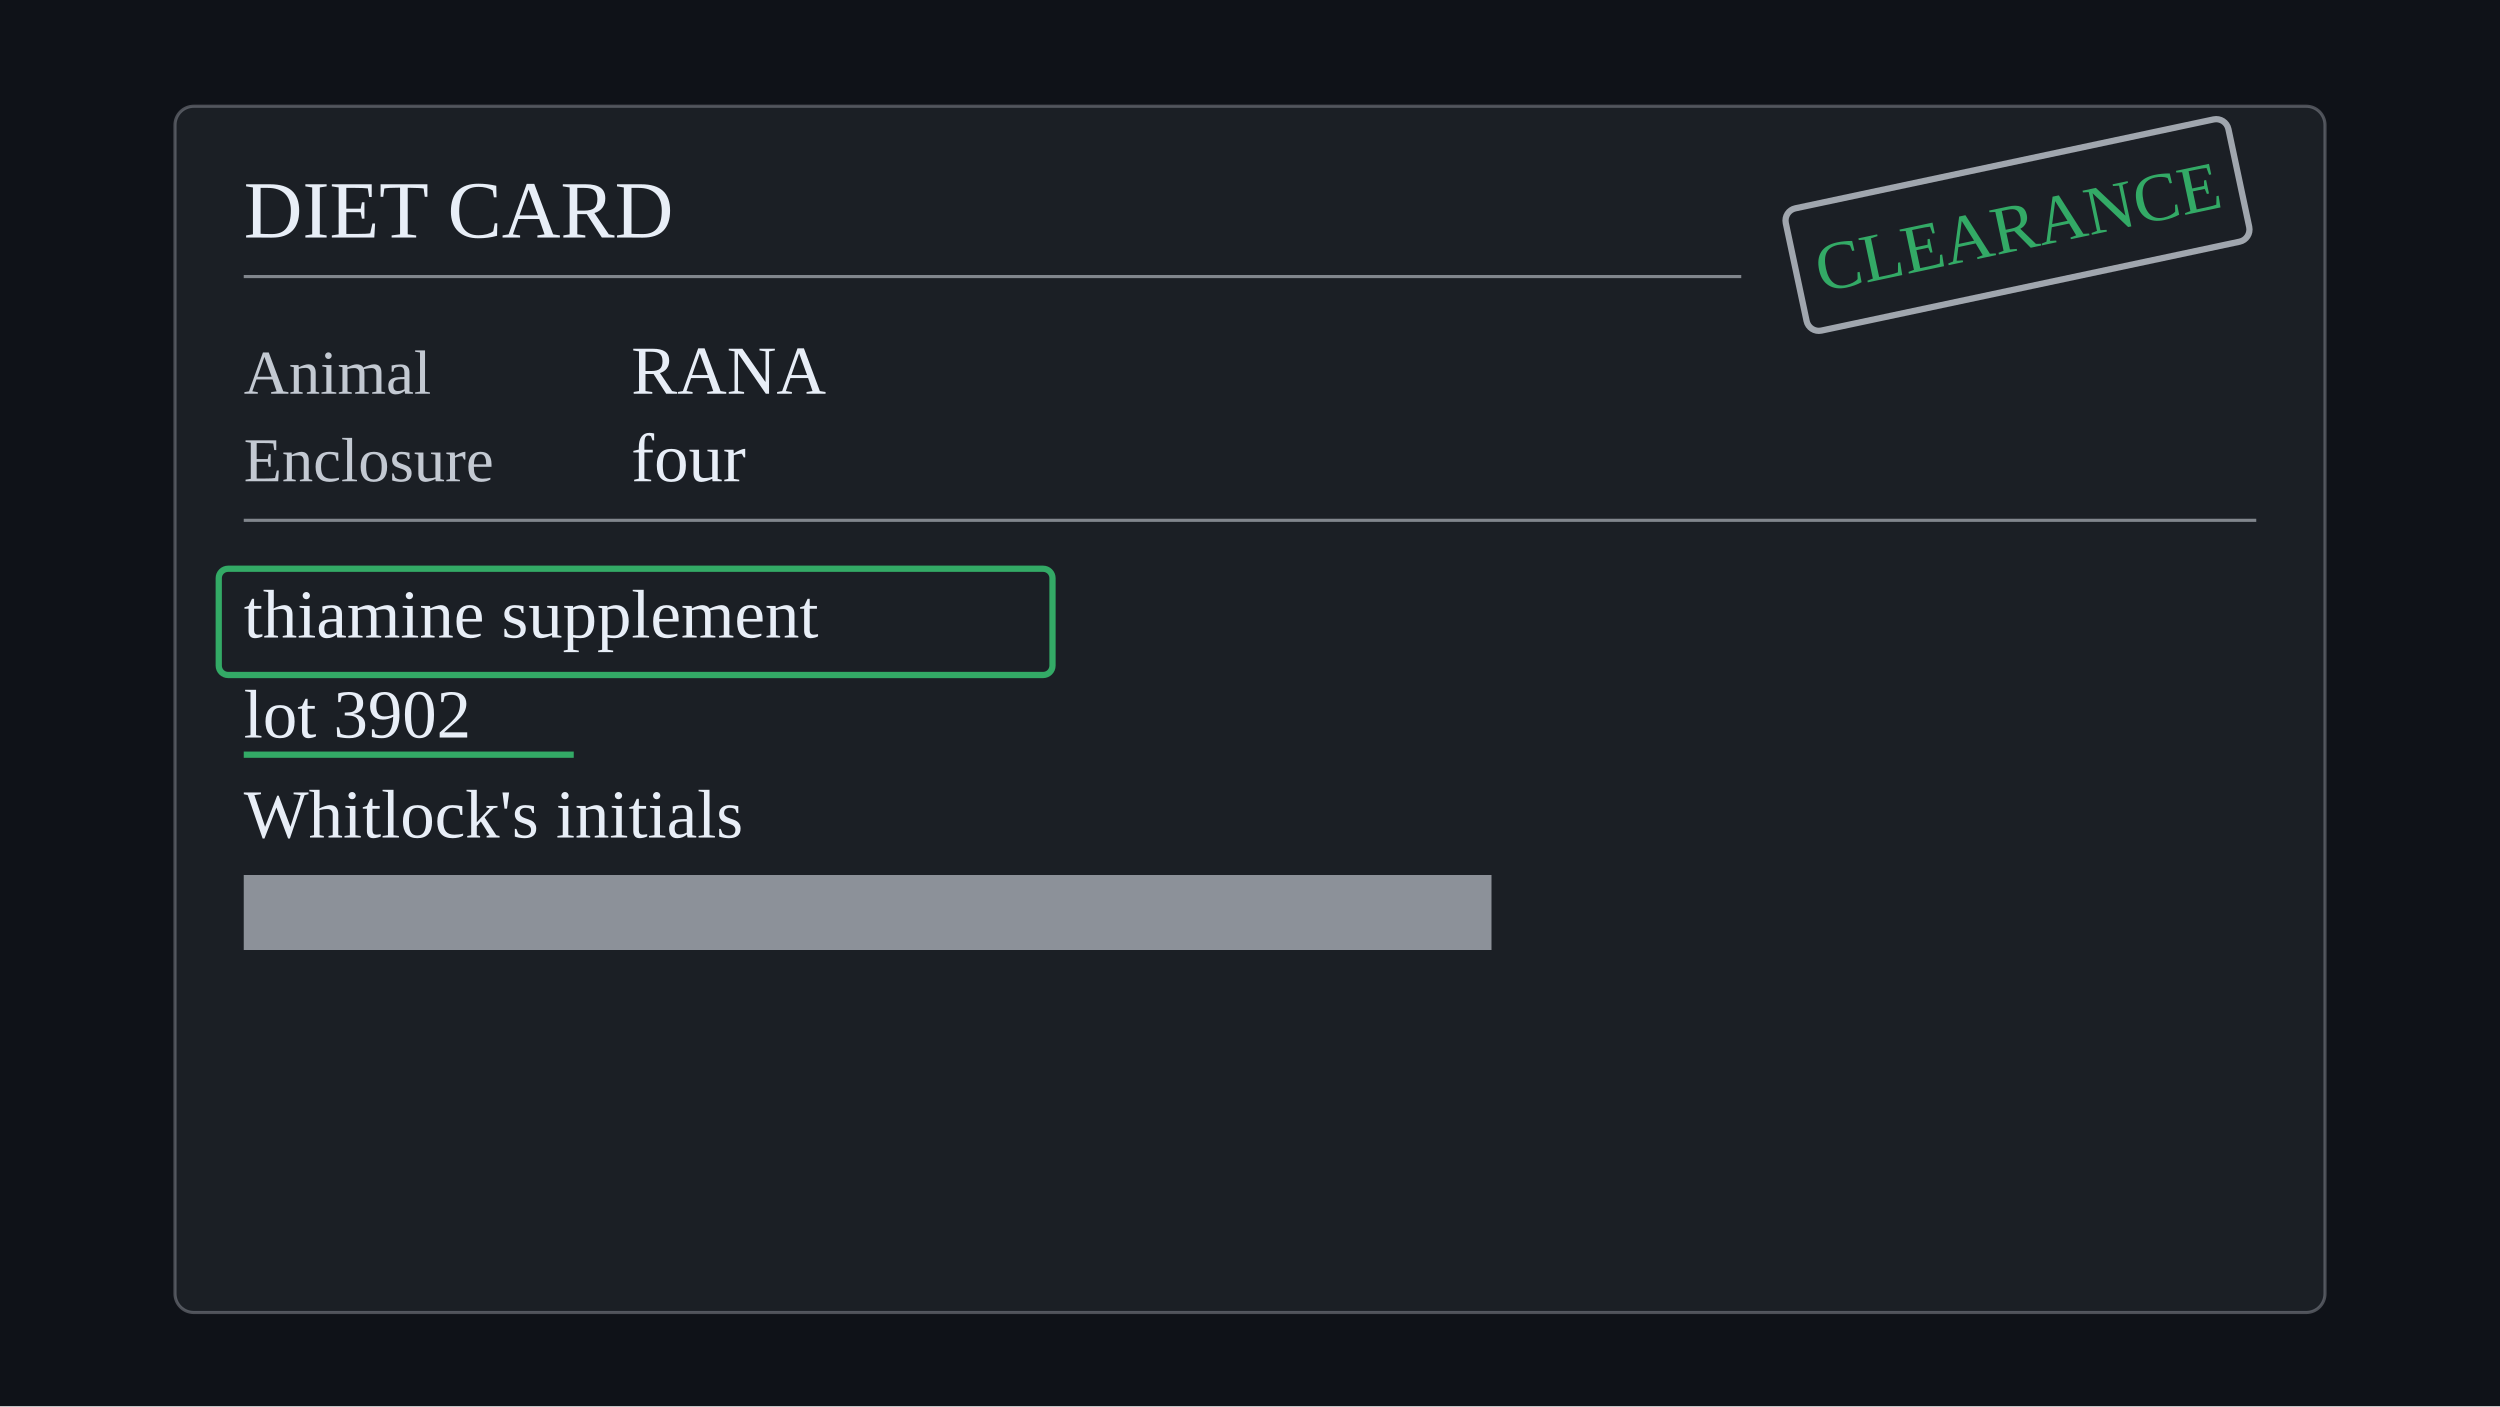
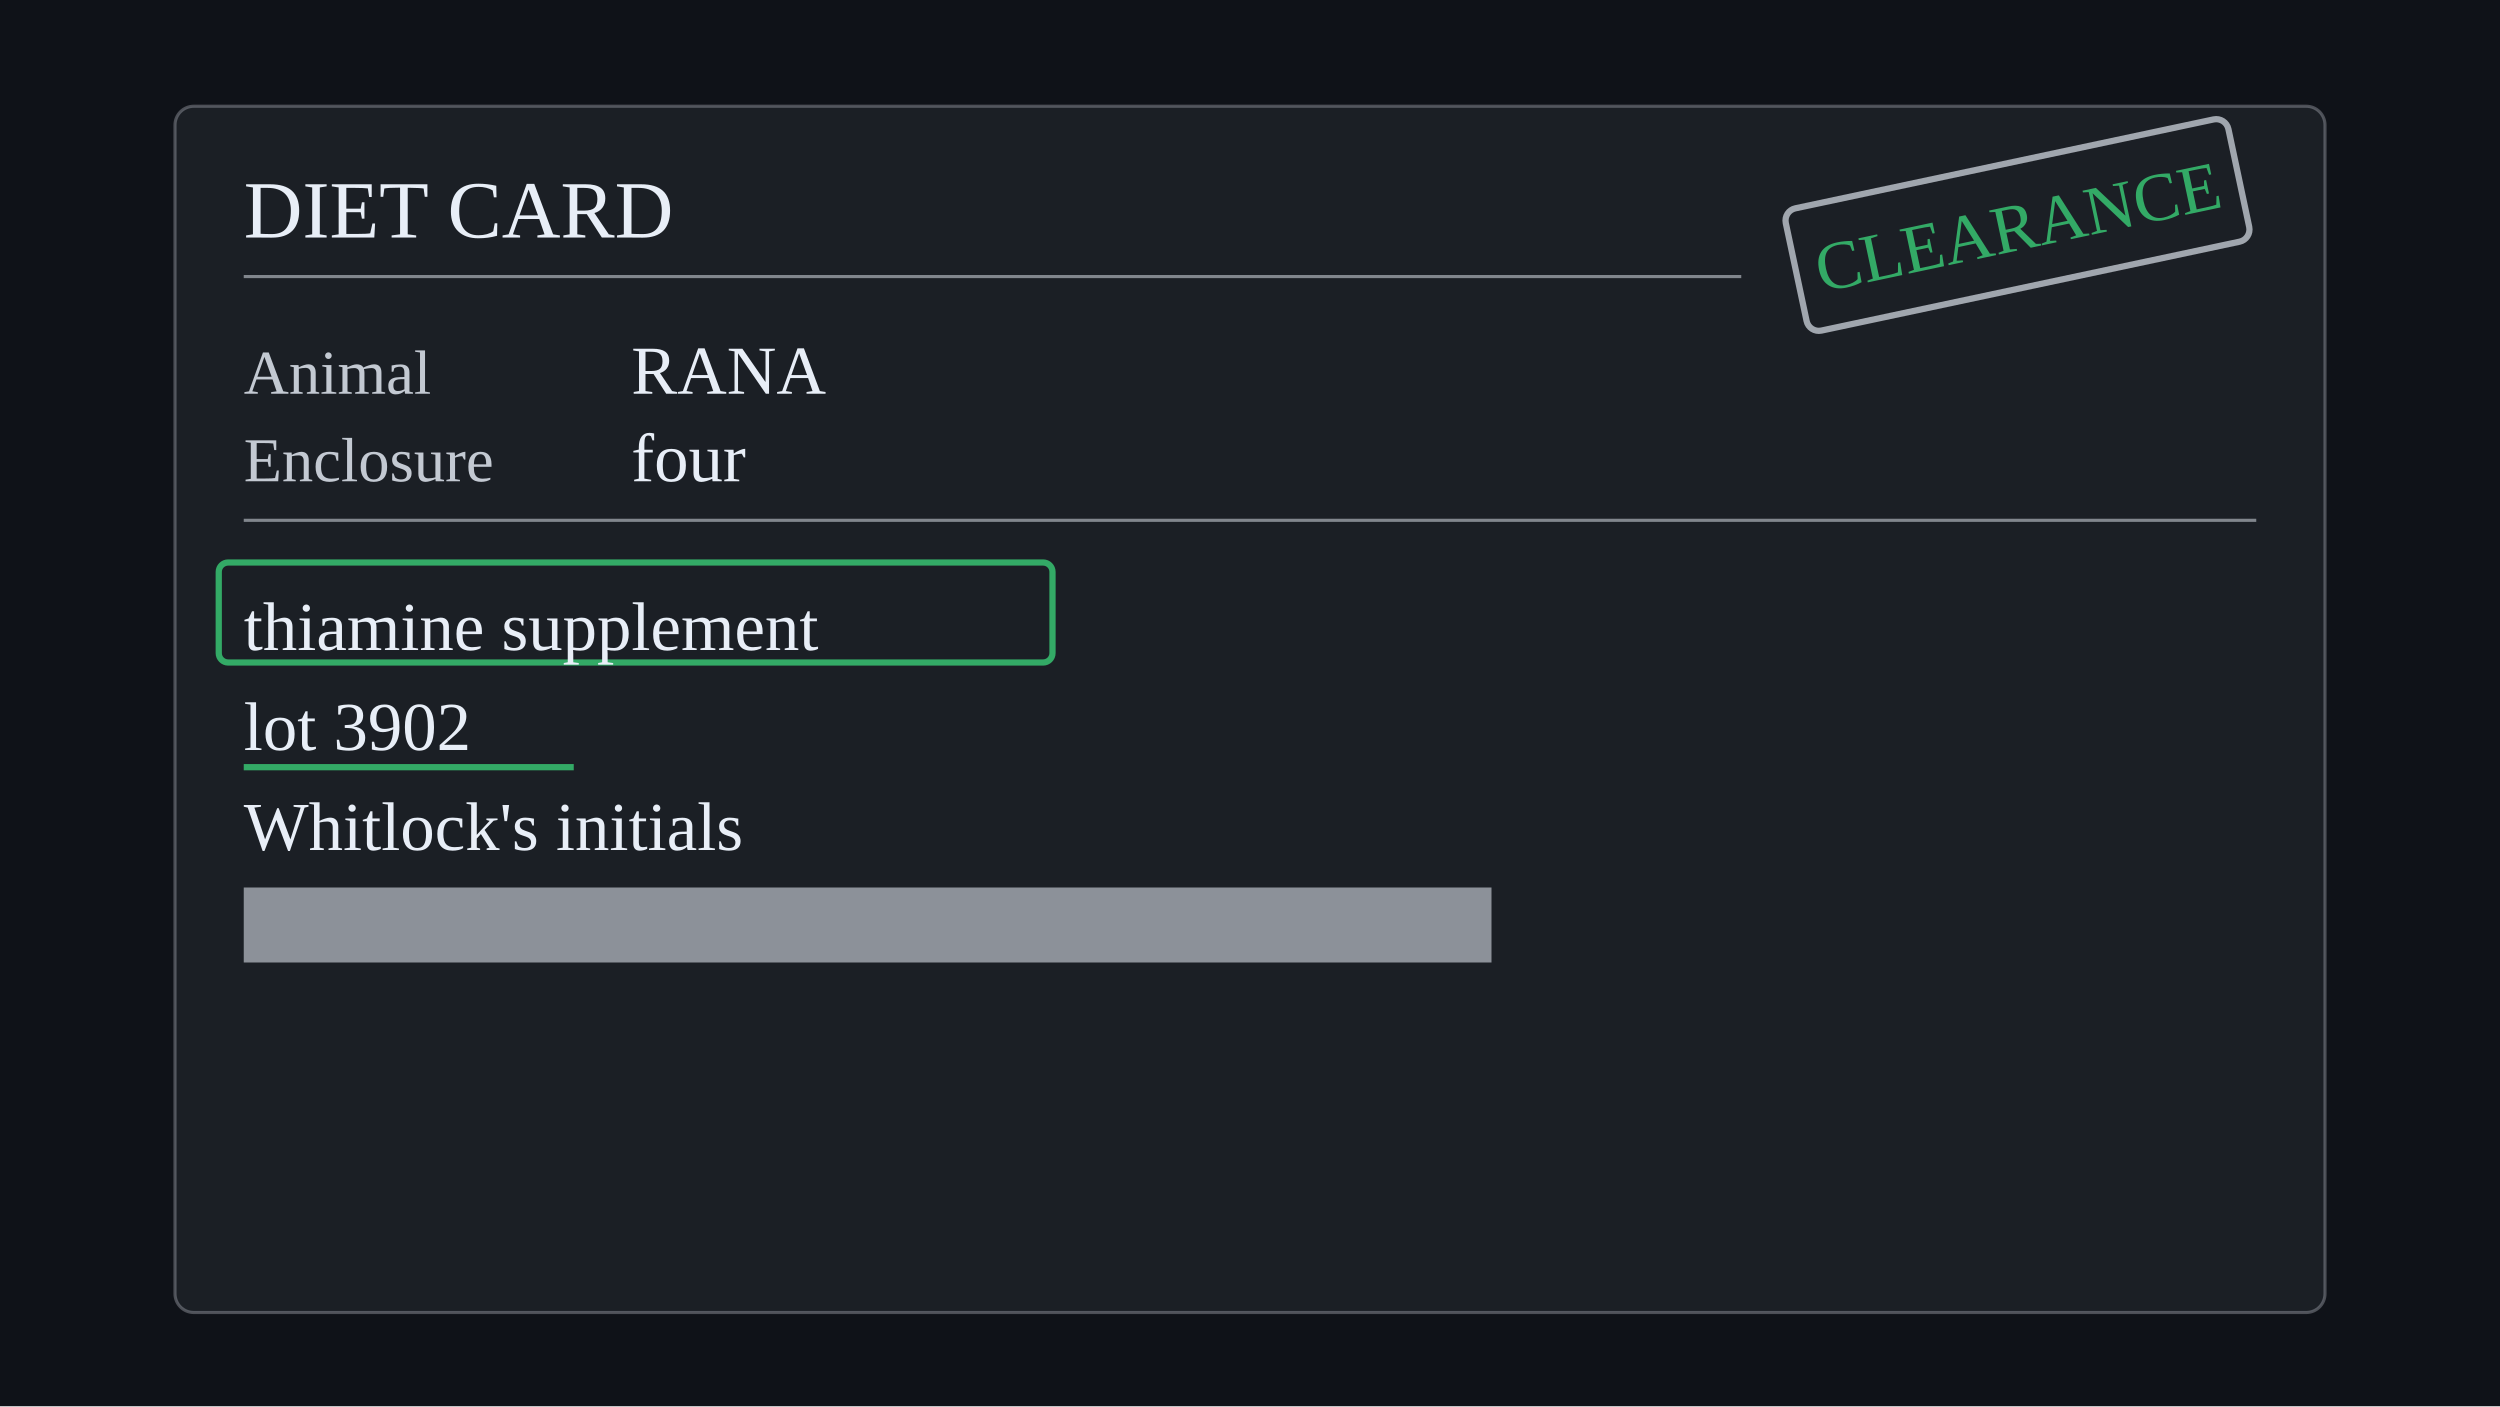
<svg xmlns="http://www.w3.org/2000/svg" width="800" height="450" viewBox="0 0 800 450" role="img">
  <rect x="0" y="0" width="800" height="450" fill="#0f1218" />
  <rect x="56" y="34" width="688" height="386" fill="rgba(232,238,247,0.06)" stroke="rgba(232,238,247,0.28)" stroke-width="1" rx="6" />
  <text x="78" y="76" font-size="26" fill="#e8eef7">DIET CARD</text>
  <line x1="78" y1="88.5" x2="557.2" y2="88.5" stroke="rgba(232,238,247,0.5)" stroke-width="1" />
  <text x="78" y="126" font-size="20" fill="#e8eef7" fill-opacity="0.82">Animal</text>
  <text x="202" y="126" font-size="22" fill="#e8eef7">RANA</text>
  <text x="78" y="154" font-size="20" fill="#e8eef7" fill-opacity="0.82">Enclosure</text>
  <text x="202" y="154" font-size="22" fill="#e8eef7">four</text>
  <line x1="78" y1="166.5" x2="722" y2="166.5" stroke="rgba(232,238,247,0.5)" stroke-width="1" />
-   <rect x="70" y="182" width="266.8" height="34" fill="none" stroke="#3a6" stroke-width="2" rx="3" data-emphasis="box" />
-   <text x="78" y="204" font-size="22" fill="#e8eef7">thiamine supplement</text>
-   <line x1="78" y1="241.5" x2="183.6" y2="241.5" stroke="#3a6" stroke-width="2" data-emphasis="underline" />
-   <text x="78" y="236" font-size="22" fill="#e8eef7">lot 3902</text>
-   <text x="78" y="268" font-size="22" fill="#e8eef7">Whitlock's initials</text>
-   <rect x="78" y="280" width="399.28" height="24" fill="rgba(232,238,247,0.55)" data-emphasis="redact" />
+   <rect x="70" y="180" width="266.8" height="32" fill="none" stroke="#3a6" stroke-width="2" rx="3" data-emphasis="box" />
+   <text x="78" y="208" font-size="22" fill="#e8eef7">thiamine supplement</text>
+   <line x1="78" y1="245.5" x2="183.6" y2="245.5" stroke="#3a6" stroke-width="2" data-emphasis="underline" />
+   <text x="78" y="240" font-size="22" fill="#e8eef7">lot 3902</text>
+   <text x="78" y="272" font-size="22" fill="#e8eef7">Whitlock's initials</text>
+   <rect x="78" y="284" width="399.28" height="24" fill="rgba(232,238,247,0.55)" data-emphasis="redact" />
  <g transform="rotate(-12 645.6 72)">
    <rect x="573.2" y="52" width="144.8" height="40" fill="none" stroke="rgba(232,238,247,0.65)" stroke-width="2" rx="4" data-stamp="1" />
    <text x="645.6" y="80" font-size="22" fill="#3a6" text-anchor="middle">CLEARANCE</text>
  </g>
</svg>
